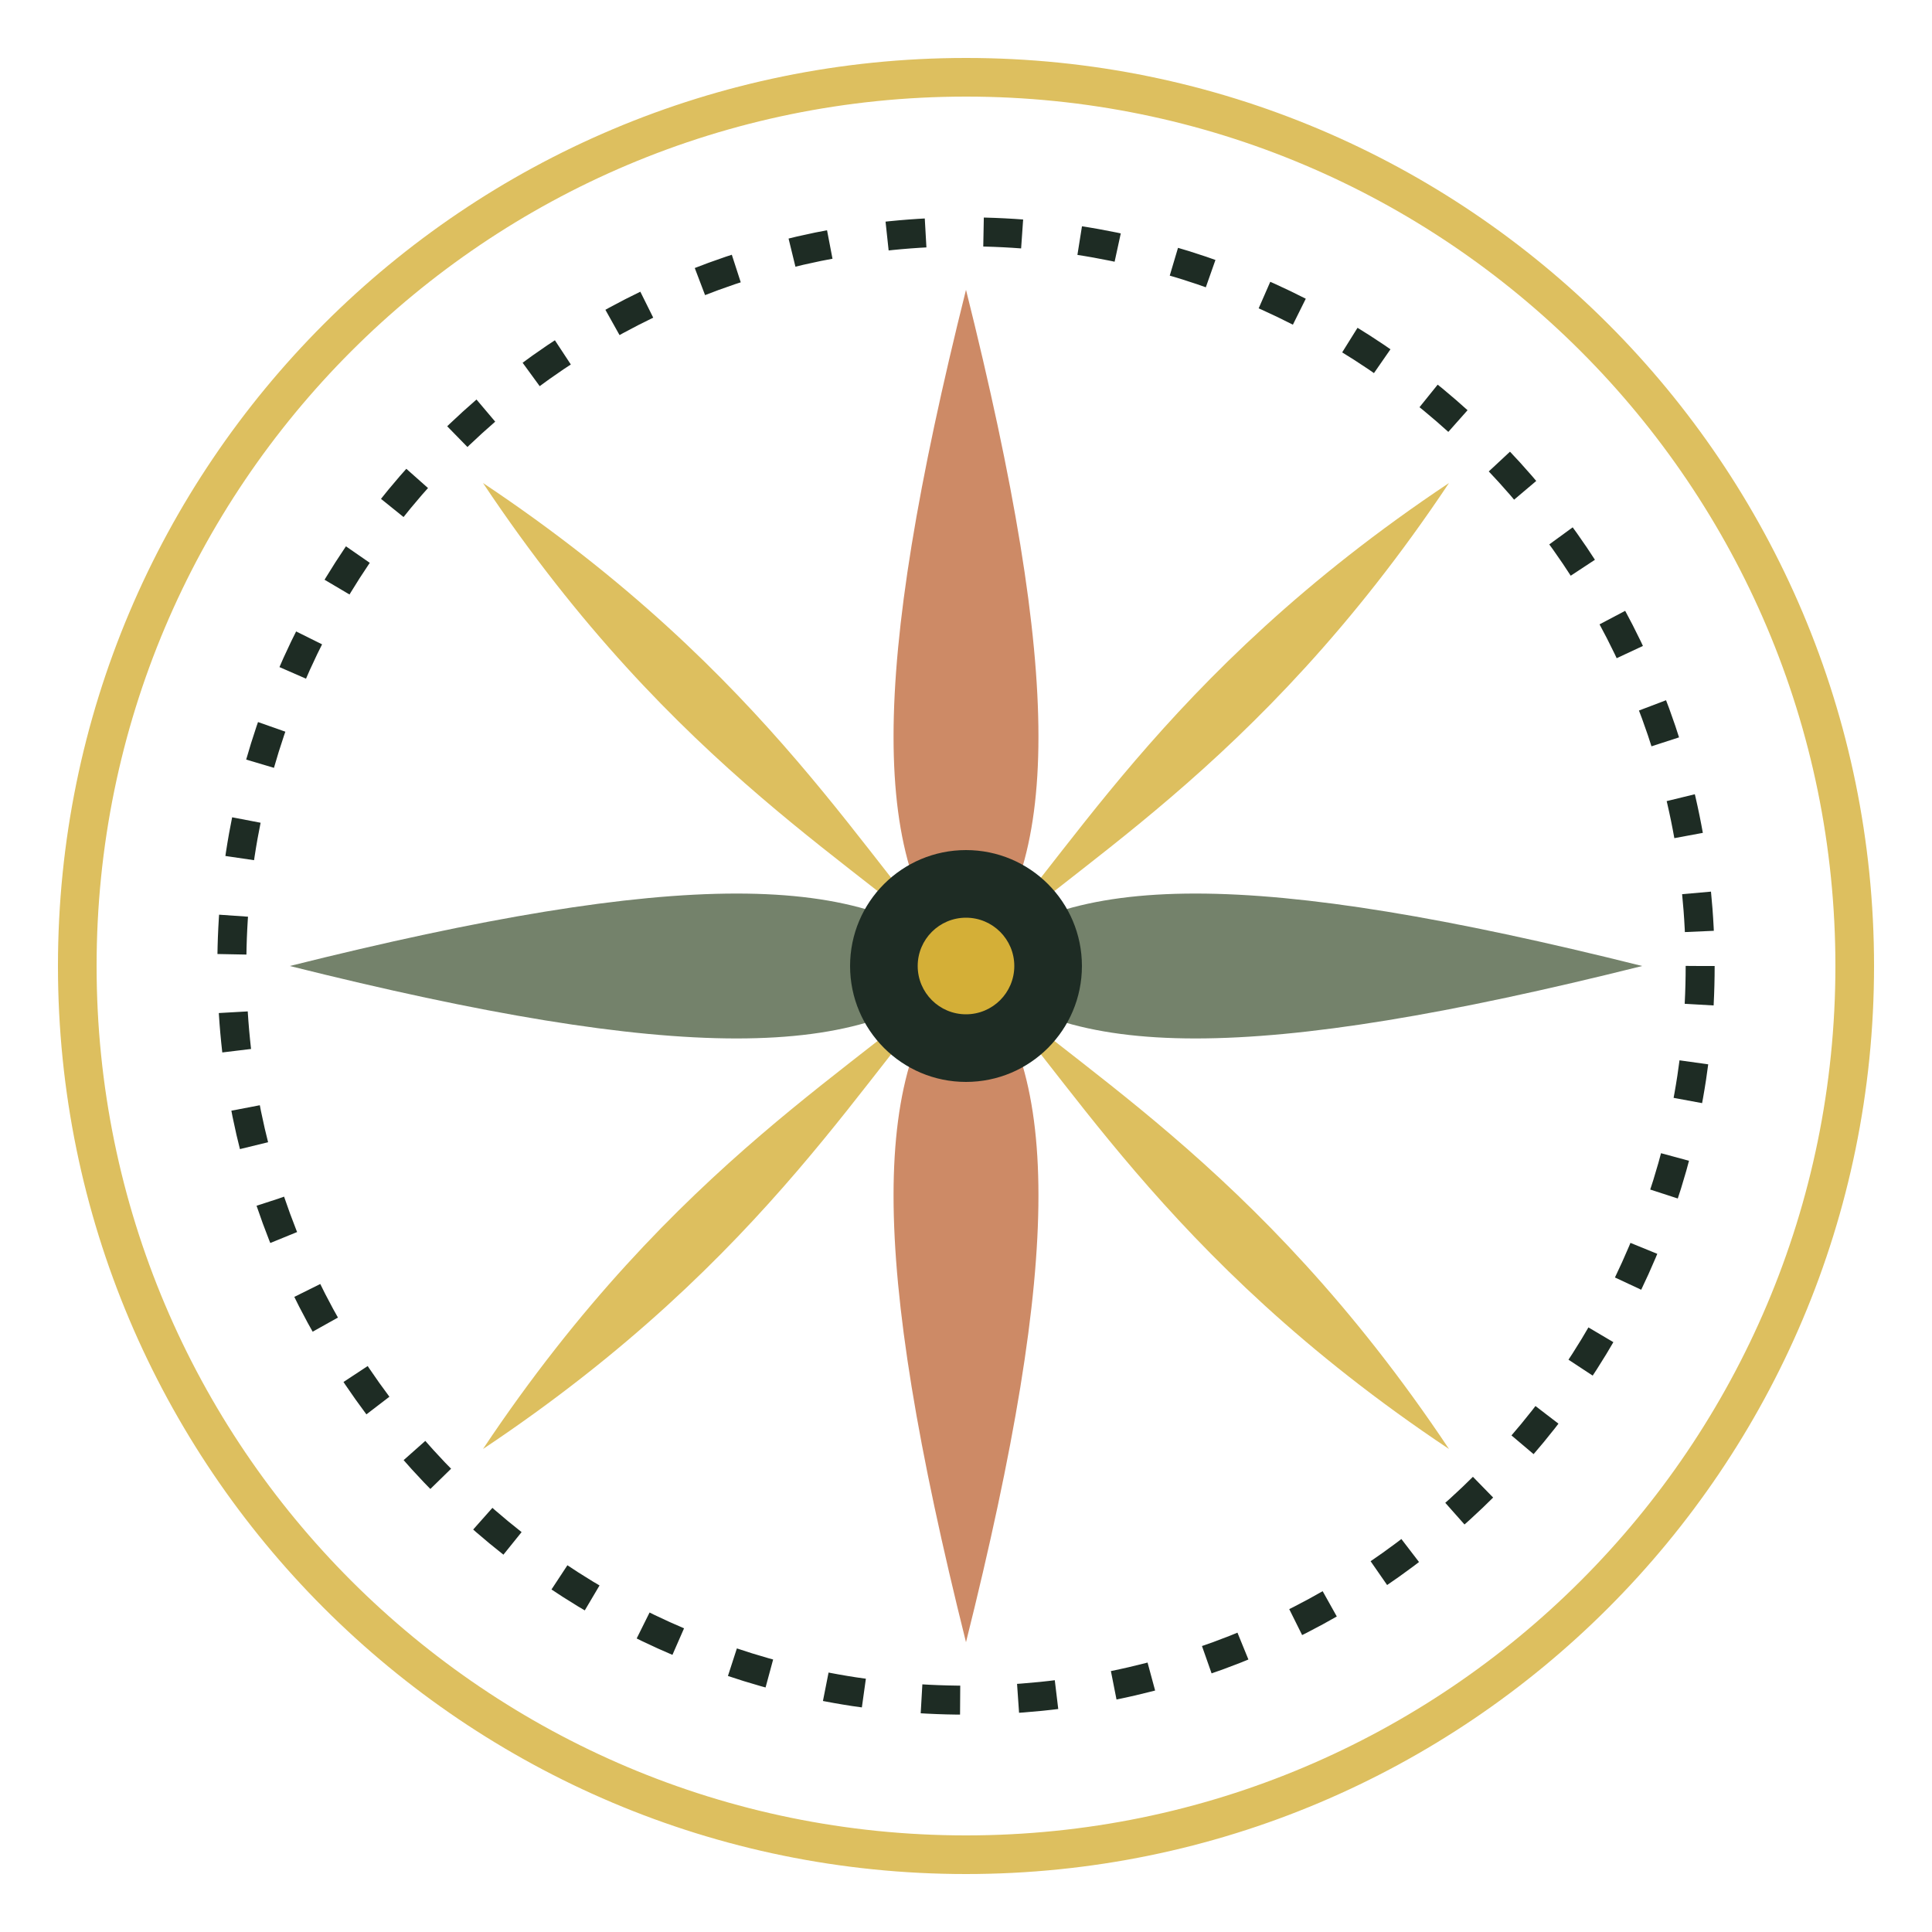
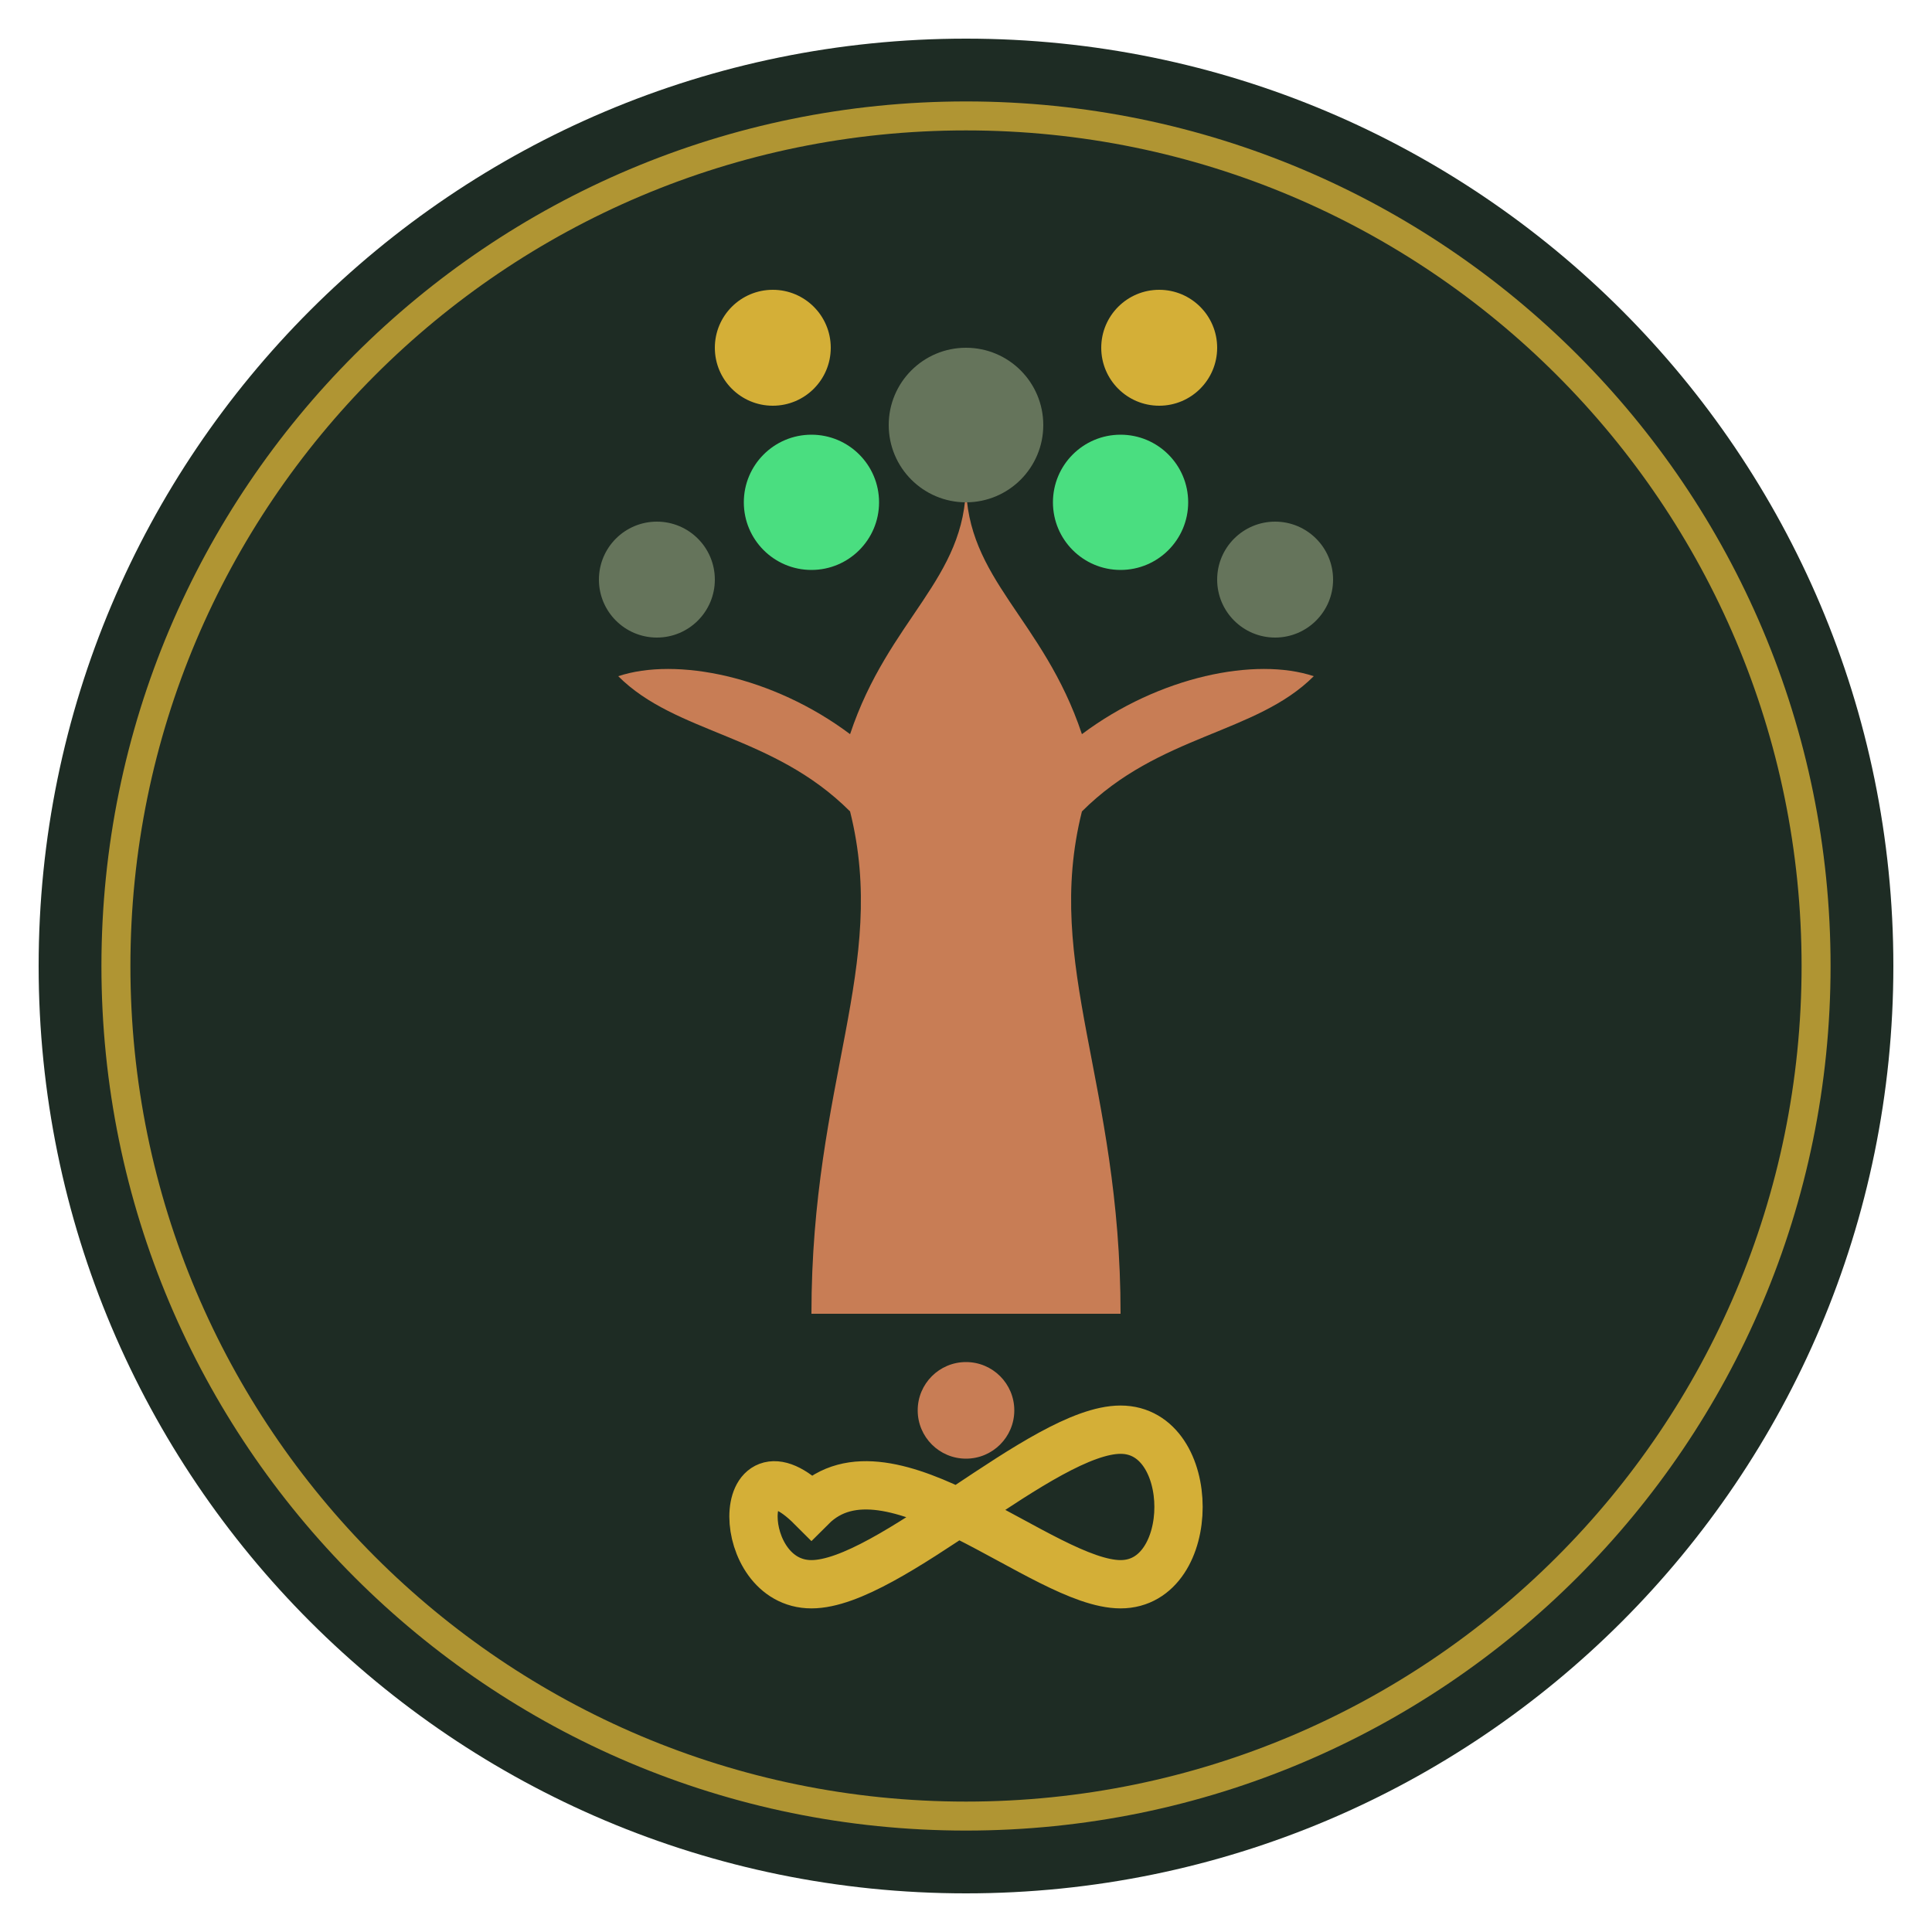
<svg xmlns="http://www.w3.org/2000/svg" viewBox="0 0 100 100" fill="none">
-   <circle cx="50" cy="50" r="46" stroke="#D4AF37" stroke-width="2" opacity="0.8" />
-   <circle cx="50" cy="50" r="38" stroke="#1E2C24" stroke-width="1.5" stroke-dasharray="2 3" />
-   <path d="M50 15 C45 35, 45 45, 50 50 C55 45, 55 35, 50 15 Z" fill="#C87D55" opacity="0.9" />
-   <path d="M50 85 C45 65, 45 55, 50 50 C55 55, 55 65, 50 85 Z" fill="#C87D55" opacity="0.9" />
-   <path d="M15 50 C35 45, 45 45, 50 50 C45 55, 35 55, 15 50 Z" fill="#65745B" opacity="0.9" />
-   <path d="M85 50 C65 45, 55 45, 50 50 C55 55, 65 55, 85 50 Z" fill="#65745B" opacity="0.9" />
-   <path d="M25 25 C40 35, 45 45, 50 50 C45 45, 35 40, 25 25 Z" fill="#D4AF37" opacity="0.8" />
-   <path d="M75 25 C60 35, 55 45, 50 50 C55 45, 65 40, 75 25 Z" fill="#D4AF37" opacity="0.8" />
-   <path d="M25 75 C40 65, 45 55, 50 50 C45 55, 35 60, 25 75 Z" fill="#D4AF37" opacity="0.8" />
-   <path d="M75 75 C60 65, 55 55, 50 50 C55 55, 65 60, 75 75 Z" fill="#D4AF37" opacity="0.8" />
-   <circle cx="50" cy="50" r="6" fill="#1E2C24" />
-   <circle cx="50" cy="50" r="2.5" fill="#D4AF37" />
+   <circle cx="50" cy="50" r="48" fill="#1E2C24" />
+   <circle cx="50" cy="50" r="44" stroke="#D4AF37" stroke-width="1.5" opacity="0.8" />
+   <path d="M42 68 C42 56 46 50 44 42 C40 38 35 38 32 35 C35 34 40 35 44 38 C46 32 50 30 50 25 C50 30 54 32 56 38 C60 35 65 34 68 35 C65 38 60 38 56 42 C54 50 58 56 58 68 Z" fill="#C87D55" />
+   <circle cx="50" cy="22" r="4" fill="#65745B" />
+   <circle cx="42" cy="26" r="3.5" fill="#4ade80" />
+   <circle cx="58" cy="26" r="3.5" fill="#4ade80" />
+   <circle cx="34" cy="30" r="3" fill="#65745B" />
+   <circle cx="66" cy="30" r="3" fill="#65745B" />
+   <circle cx="40" cy="18" r="3" fill="#D4AF37" />
+   <circle cx="60" cy="18" r="3" fill="#D4AF37" />
+   <path d="M42 78 C38 74 38 82 42 82 C46 82 54 74 58 74 C62 74 62 82 58 82 C54 82 46 74 42 78 Z" stroke="#D4AF37" stroke-width="2.5" fill="none" stroke-linecap="round" />
+   <circle cx="50" cy="73" r="2.5" fill="#C87D55" />
</svg>
